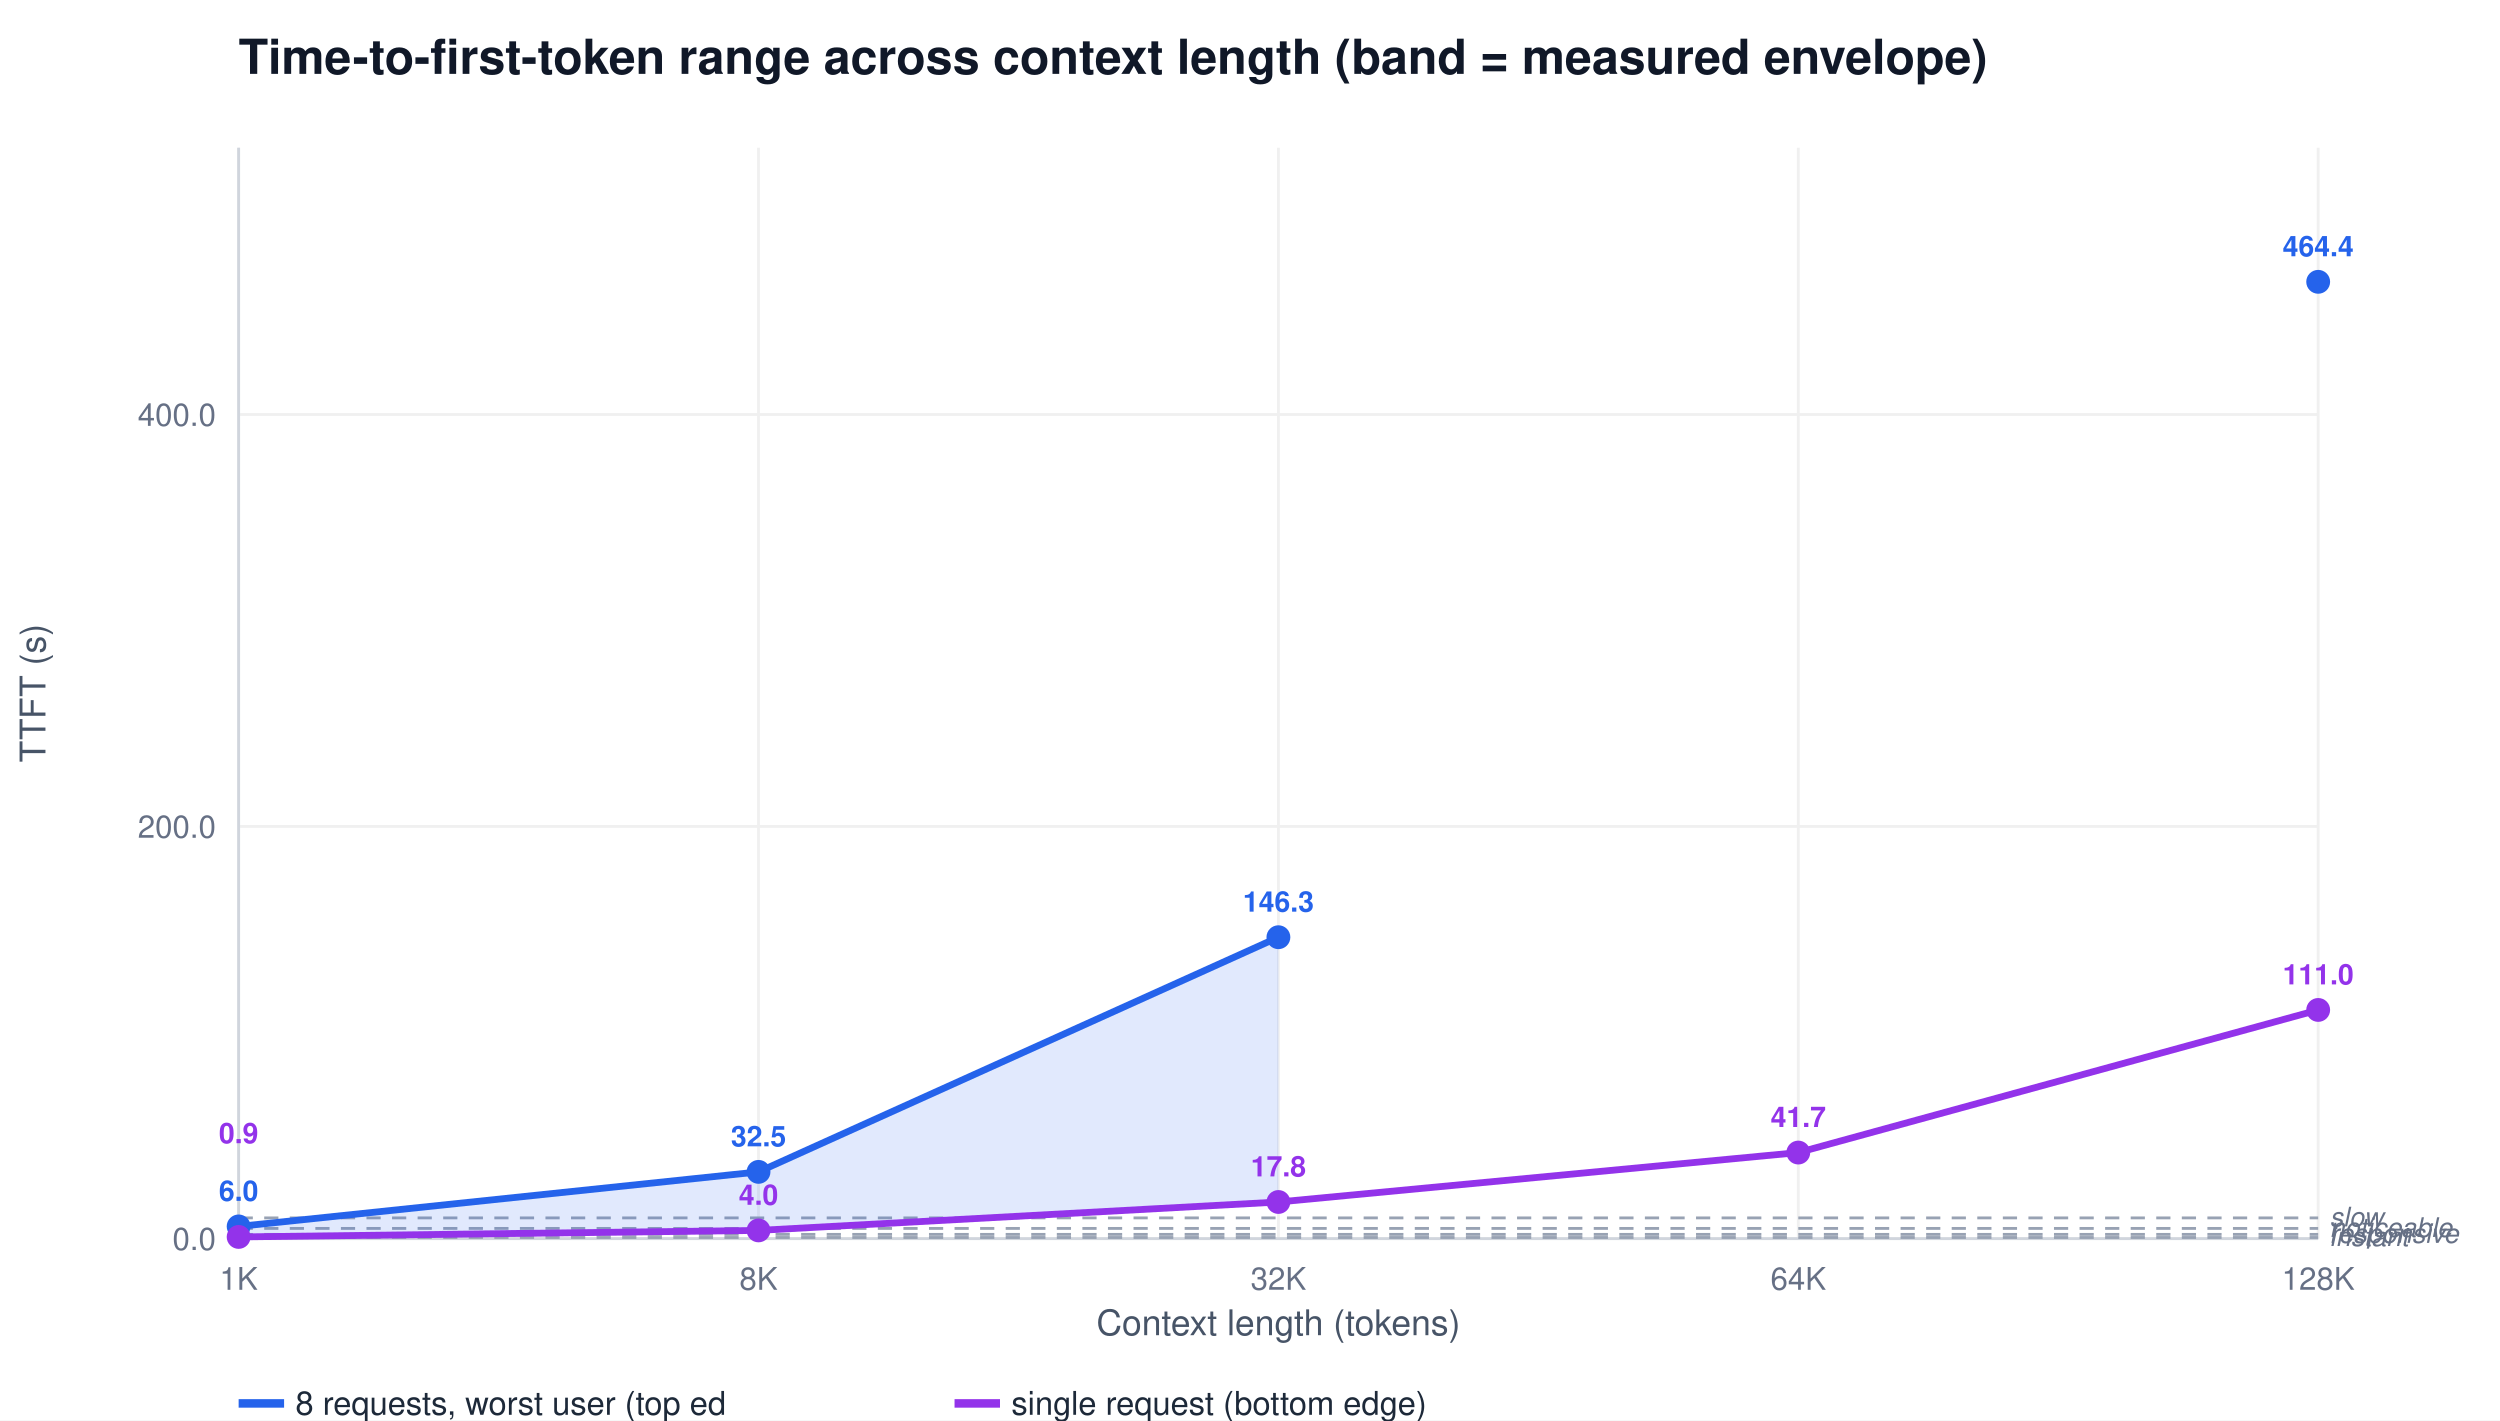
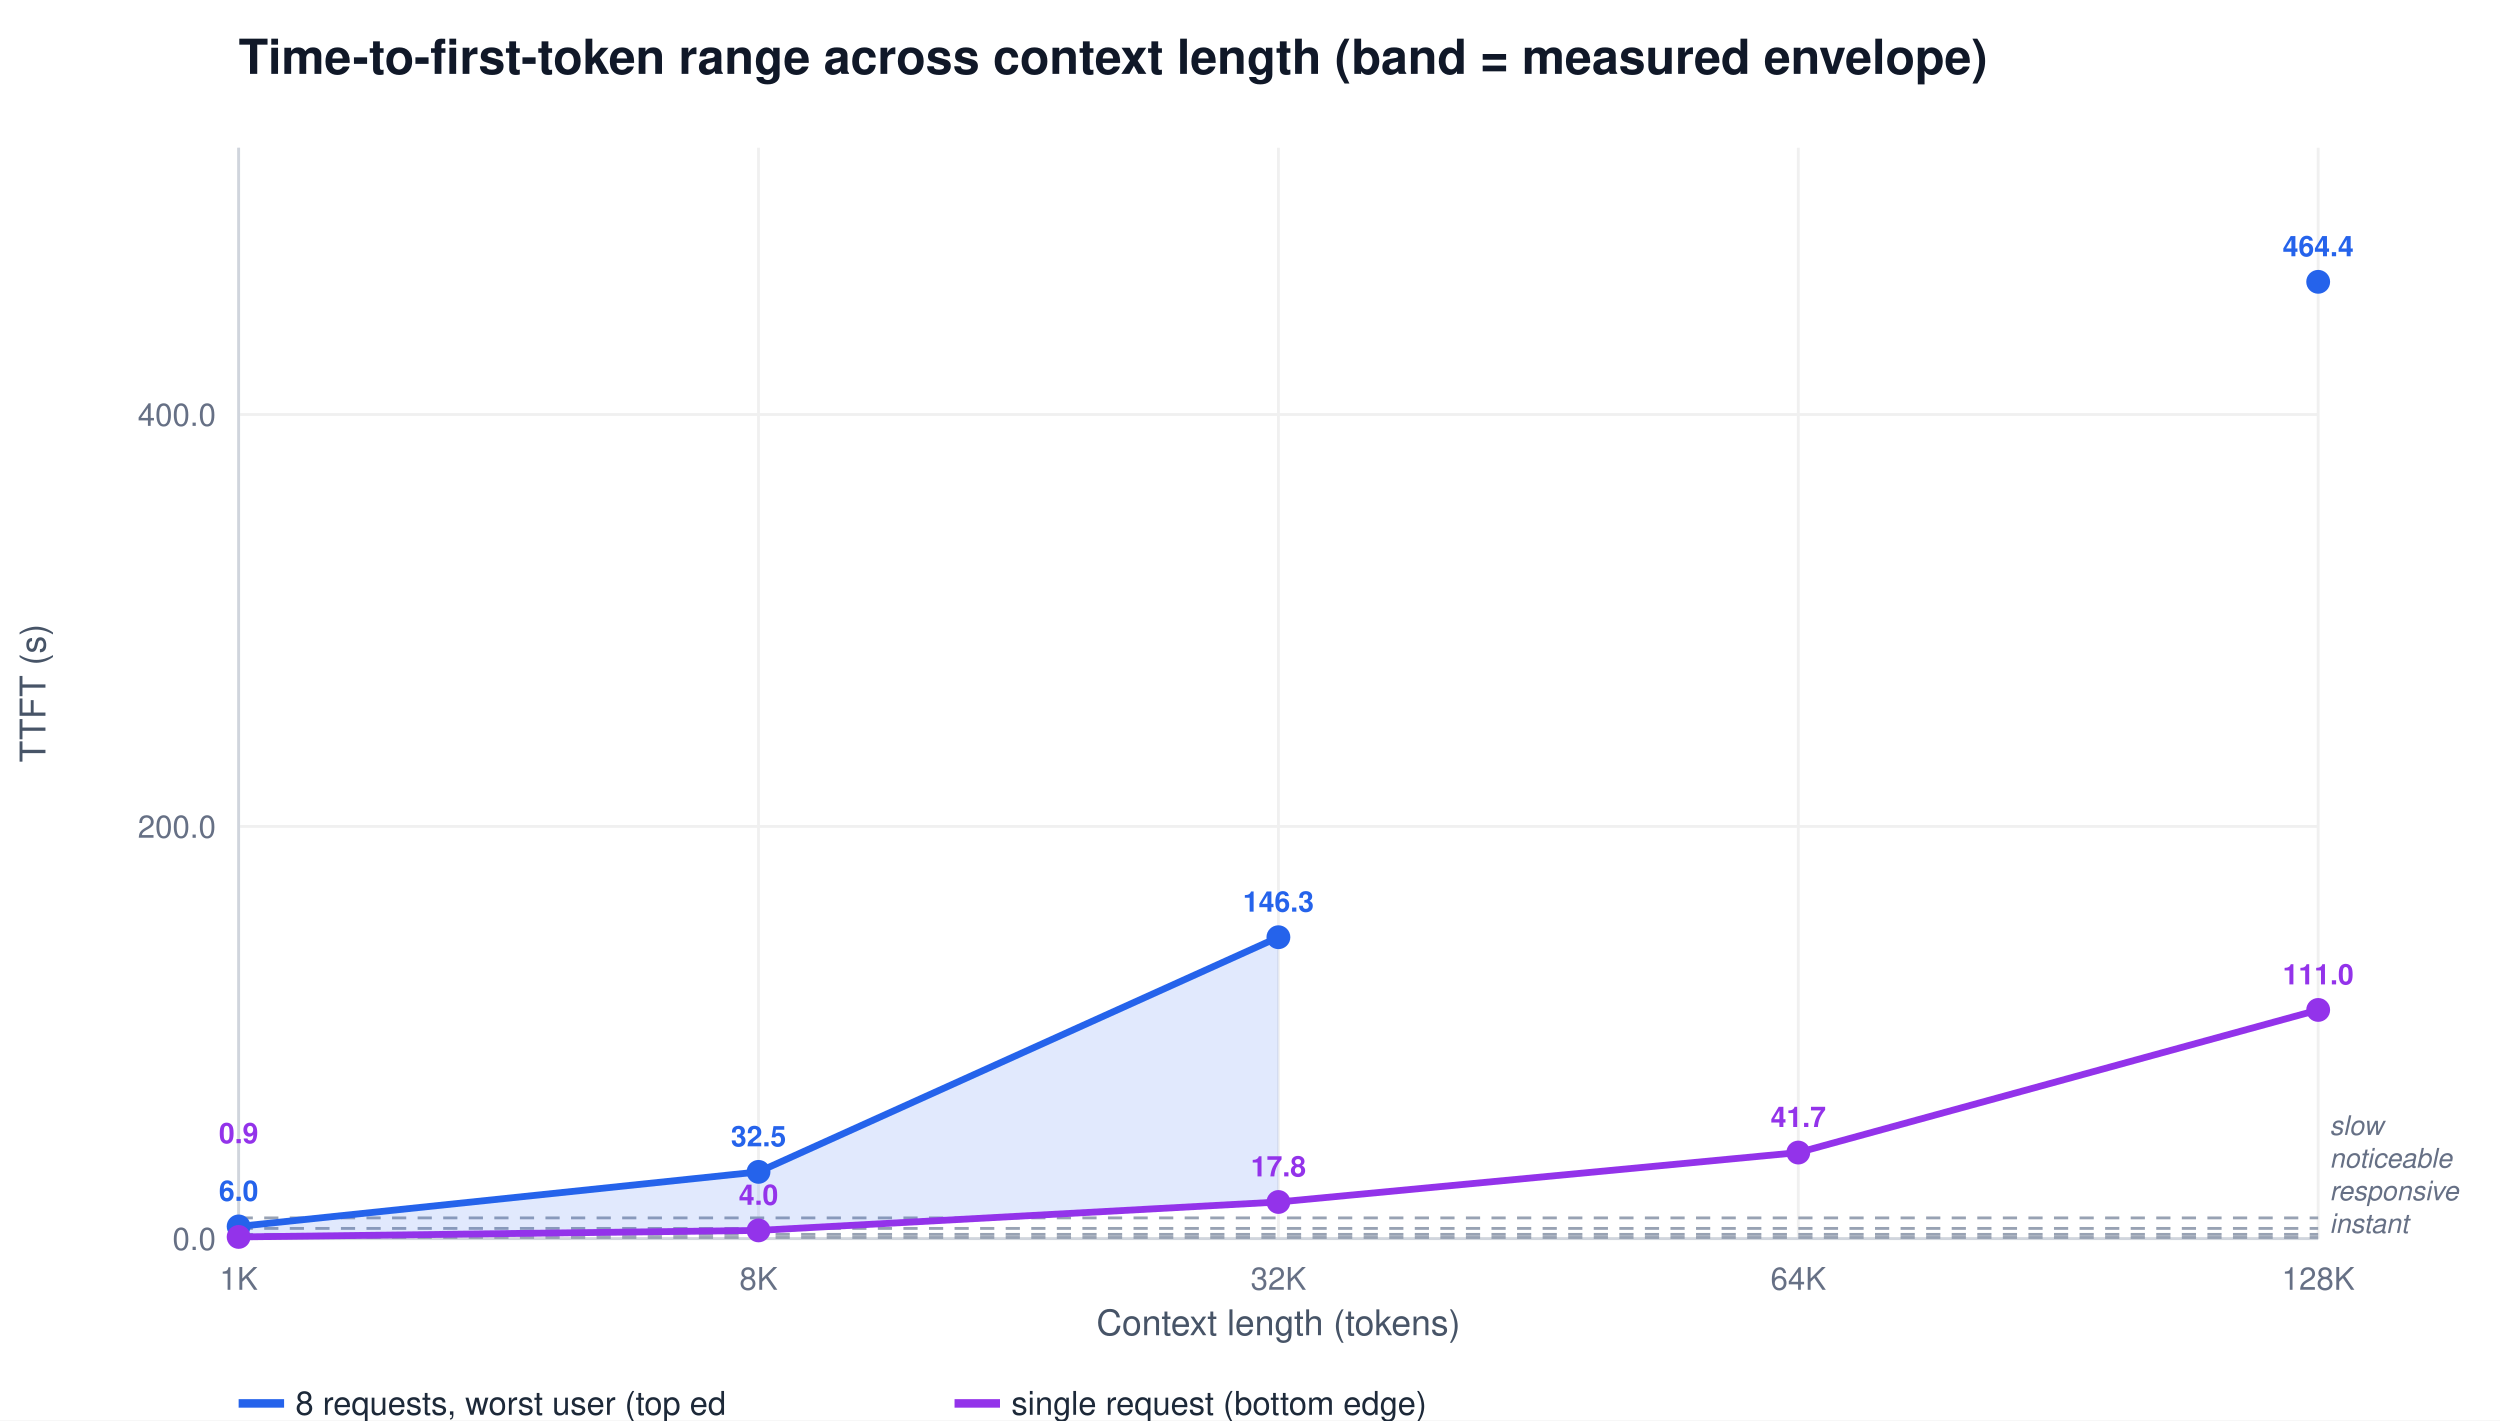
<svg xmlns="http://www.w3.org/2000/svg" width="880" height="500" viewBox="0 0 880 500" font-family="Segoe UI, Helvetica, Arial, sans-serif">
  <rect width="880" height="500" fill="#ffffff" />
  <text x="84" y="26" font-size="17" font-weight="600" fill="#101828">Time-to-first-token range across context length (band = measured envelope)</text>
  <line x1="84" y1="436.0" x2="816" y2="436.0" stroke="#f0f0f0" stroke-width="1" />
  <text x="76" y="440.0" font-size="11" fill="#667085" text-anchor="end">0.0</text>
  <line x1="84" y1="290.9" x2="816" y2="290.9" stroke="#f0f0f0" stroke-width="1" />
  <text x="76" y="294.9" font-size="11" fill="#667085" text-anchor="end">200.0</text>
  <line x1="84" y1="145.9" x2="816" y2="145.9" stroke="#f0f0f0" stroke-width="1" />
  <text x="76" y="149.9" font-size="11" fill="#667085" text-anchor="end">400.0</text>
  <line x1="84.0" y1="52" x2="84.0" y2="436" stroke="#f0f0f0" stroke-width="1" />
  <text x="84.0" y="454" font-size="11" fill="#667085" text-anchor="middle">1K</text>
  <line x1="267.0" y1="52" x2="267.0" y2="436" stroke="#f0f0f0" stroke-width="1" />
  <text x="267.0" y="454" font-size="11" fill="#667085" text-anchor="middle">8K</text>
  <line x1="450.0" y1="52" x2="450.0" y2="436" stroke="#f0f0f0" stroke-width="1" />
  <text x="450.0" y="454" font-size="11" fill="#667085" text-anchor="middle">32K</text>
  <line x1="633.0" y1="52" x2="633.0" y2="436" stroke="#f0f0f0" stroke-width="1" />
  <text x="633.0" y="454" font-size="11" fill="#667085" text-anchor="middle">64K</text>
  <line x1="816.0" y1="52" x2="816.0" y2="436" stroke="#f0f0f0" stroke-width="1" />
  <text x="816.0" y="454" font-size="11" fill="#667085" text-anchor="middle">128K</text>
  <line x1="84" y1="436" x2="816" y2="436" stroke="#d0d5dd" stroke-width="1" />
  <line x1="84" y1="52" x2="84" y2="436" stroke="#d0d5dd" stroke-width="1" />
+   <line x1="84" y1="428.7" x2="816" y2="428.7" stroke="#98a2b3" stroke-width="1" stroke-dasharray="5 4" />
+   <text x="820" y="399.5" font-size="9.5" fill="#667085" font-style="italic">slow</text>
+   <line x1="84" y1="432.4" x2="816" y2="432.4" stroke="#98a2b3" stroke-width="1" stroke-dasharray="5 4" />
+   <text x="820" y="411.0" font-size="9.5" fill="#667085" font-style="italic">noticeable</text>
+   <line x1="84" y1="434.5" x2="816" y2="434.5" stroke="#98a2b3" stroke-width="1" stroke-dasharray="5 4" />
+   <text x="820" y="422.5" font-size="9.5" fill="#667085" font-style="italic">responsive</text>
  <line x1="84" y1="435.6" x2="816" y2="435.6" stroke="#98a2b3" stroke-width="1" stroke-dasharray="5 4" />
-   <text x="820" y="438.6" font-size="9.5" fill="#667085" font-style="italic">instant</text>
-   <line x1="84" y1="434.5" x2="816" y2="434.5" stroke="#98a2b3" stroke-width="1" stroke-dasharray="5 4" />
-   <text x="820" y="437.5" font-size="9.5" fill="#667085" font-style="italic">responsive</text>
-   <line x1="84" y1="432.4" x2="816" y2="432.4" stroke="#98a2b3" stroke-width="1" stroke-dasharray="5 4" />
-   <text x="820" y="435.4" font-size="9.5" fill="#667085" font-style="italic">noticeable</text>
-   <line x1="84" y1="428.7" x2="816" y2="428.7" stroke="#98a2b3" stroke-width="1" stroke-dasharray="5 4" />
-   <text x="820" y="431.7" font-size="9.5" fill="#667085" font-style="italic">slow</text>
+   <text x="820" y="434.0" font-size="9.5" fill="#667085" font-style="italic">instant</text>
  <polygon points="84.0,431.7 267.0,412.5 450.0,329.9 450.0,423.1 267.0,433.1 84.0,435.4" fill="#2563eb" fill-opacity="0.14" stroke="none" />
  <polyline points="84.0,431.7 267.0,412.5 450.0,329.9" fill="none" stroke="#2563eb" stroke-width="2.4" />
  <circle cx="84.0" cy="431.7" r="4.2" fill="#2563eb" />
  <circle cx="267.0" cy="412.5" r="4.2" fill="#2563eb" />
  <circle cx="450.0" cy="329.9" r="4.2" fill="#2563eb" />
  <circle cx="816.0" cy="99.2" r="4.2" fill="#2563eb" />
  <polyline points="84.0,435.4 267.0,433.1 450.0,423.1 633.0,405.7 816.0,355.5" fill="none" stroke="#9333ea" stroke-width="2.4" />
  <circle cx="84.0" cy="435.4" r="4.2" fill="#9333ea" />
  <circle cx="267.0" cy="433.1" r="4.2" fill="#9333ea" />
  <circle cx="450.0" cy="423.1" r="4.2" fill="#9333ea" />
  <circle cx="633.0" cy="405.7" r="4.2" fill="#9333ea" />
  <circle cx="816.0" cy="355.5" r="4.2" fill="#9333ea" />
  <text x="84.0" y="422.7" font-size="10" fill="#2563eb" text-anchor="middle" font-weight="600">6.0</text>
  <text x="84.0" y="402.4" font-size="10" fill="#9333ea" text-anchor="middle" font-weight="600">0.9</text>
  <text x="267.0" y="403.5" font-size="10" fill="#2563eb" text-anchor="middle" font-weight="600">32.5</text>
  <text x="267.0" y="424.1" font-size="10" fill="#9333ea" text-anchor="middle" font-weight="600">4.0</text>
  <text x="450.0" y="320.9" font-size="10" fill="#2563eb" text-anchor="middle" font-weight="600">146.3</text>
  <text x="450.0" y="414.1" font-size="10" fill="#9333ea" text-anchor="middle" font-weight="600">17.8</text>
  <text x="633.0" y="396.7" font-size="10" fill="#9333ea" text-anchor="middle" font-weight="600">41.7</text>
  <text x="816.0" y="90.2" font-size="10" fill="#2563eb" text-anchor="middle" font-weight="600">464.4</text>
  <text x="816.0" y="346.5" font-size="10" fill="#9333ea" text-anchor="middle" font-weight="600">111.0</text>
  <line x1="84" y1="494" x2="100" y2="494" stroke="#2563eb" stroke-width="3" />
  <text x="104" y="498" font-size="11.5" fill="#1d2939">8 requests, worst user (top ed</text>
  <line x1="336" y1="494" x2="352" y2="494" stroke="#9333ea" stroke-width="3" />
  <text x="356" y="498" font-size="11.5" fill="#1d2939">single request (bottom edge)</text>
  <text x="450" y="470" font-size="12.5" fill="#475467" text-anchor="middle">Context length (tokens)</text>
  <text x="16" y="244" font-size="12.5" fill="#475467" text-anchor="middle" transform="rotate(-90 16 244)">TTFT (s)</text>
</svg>
